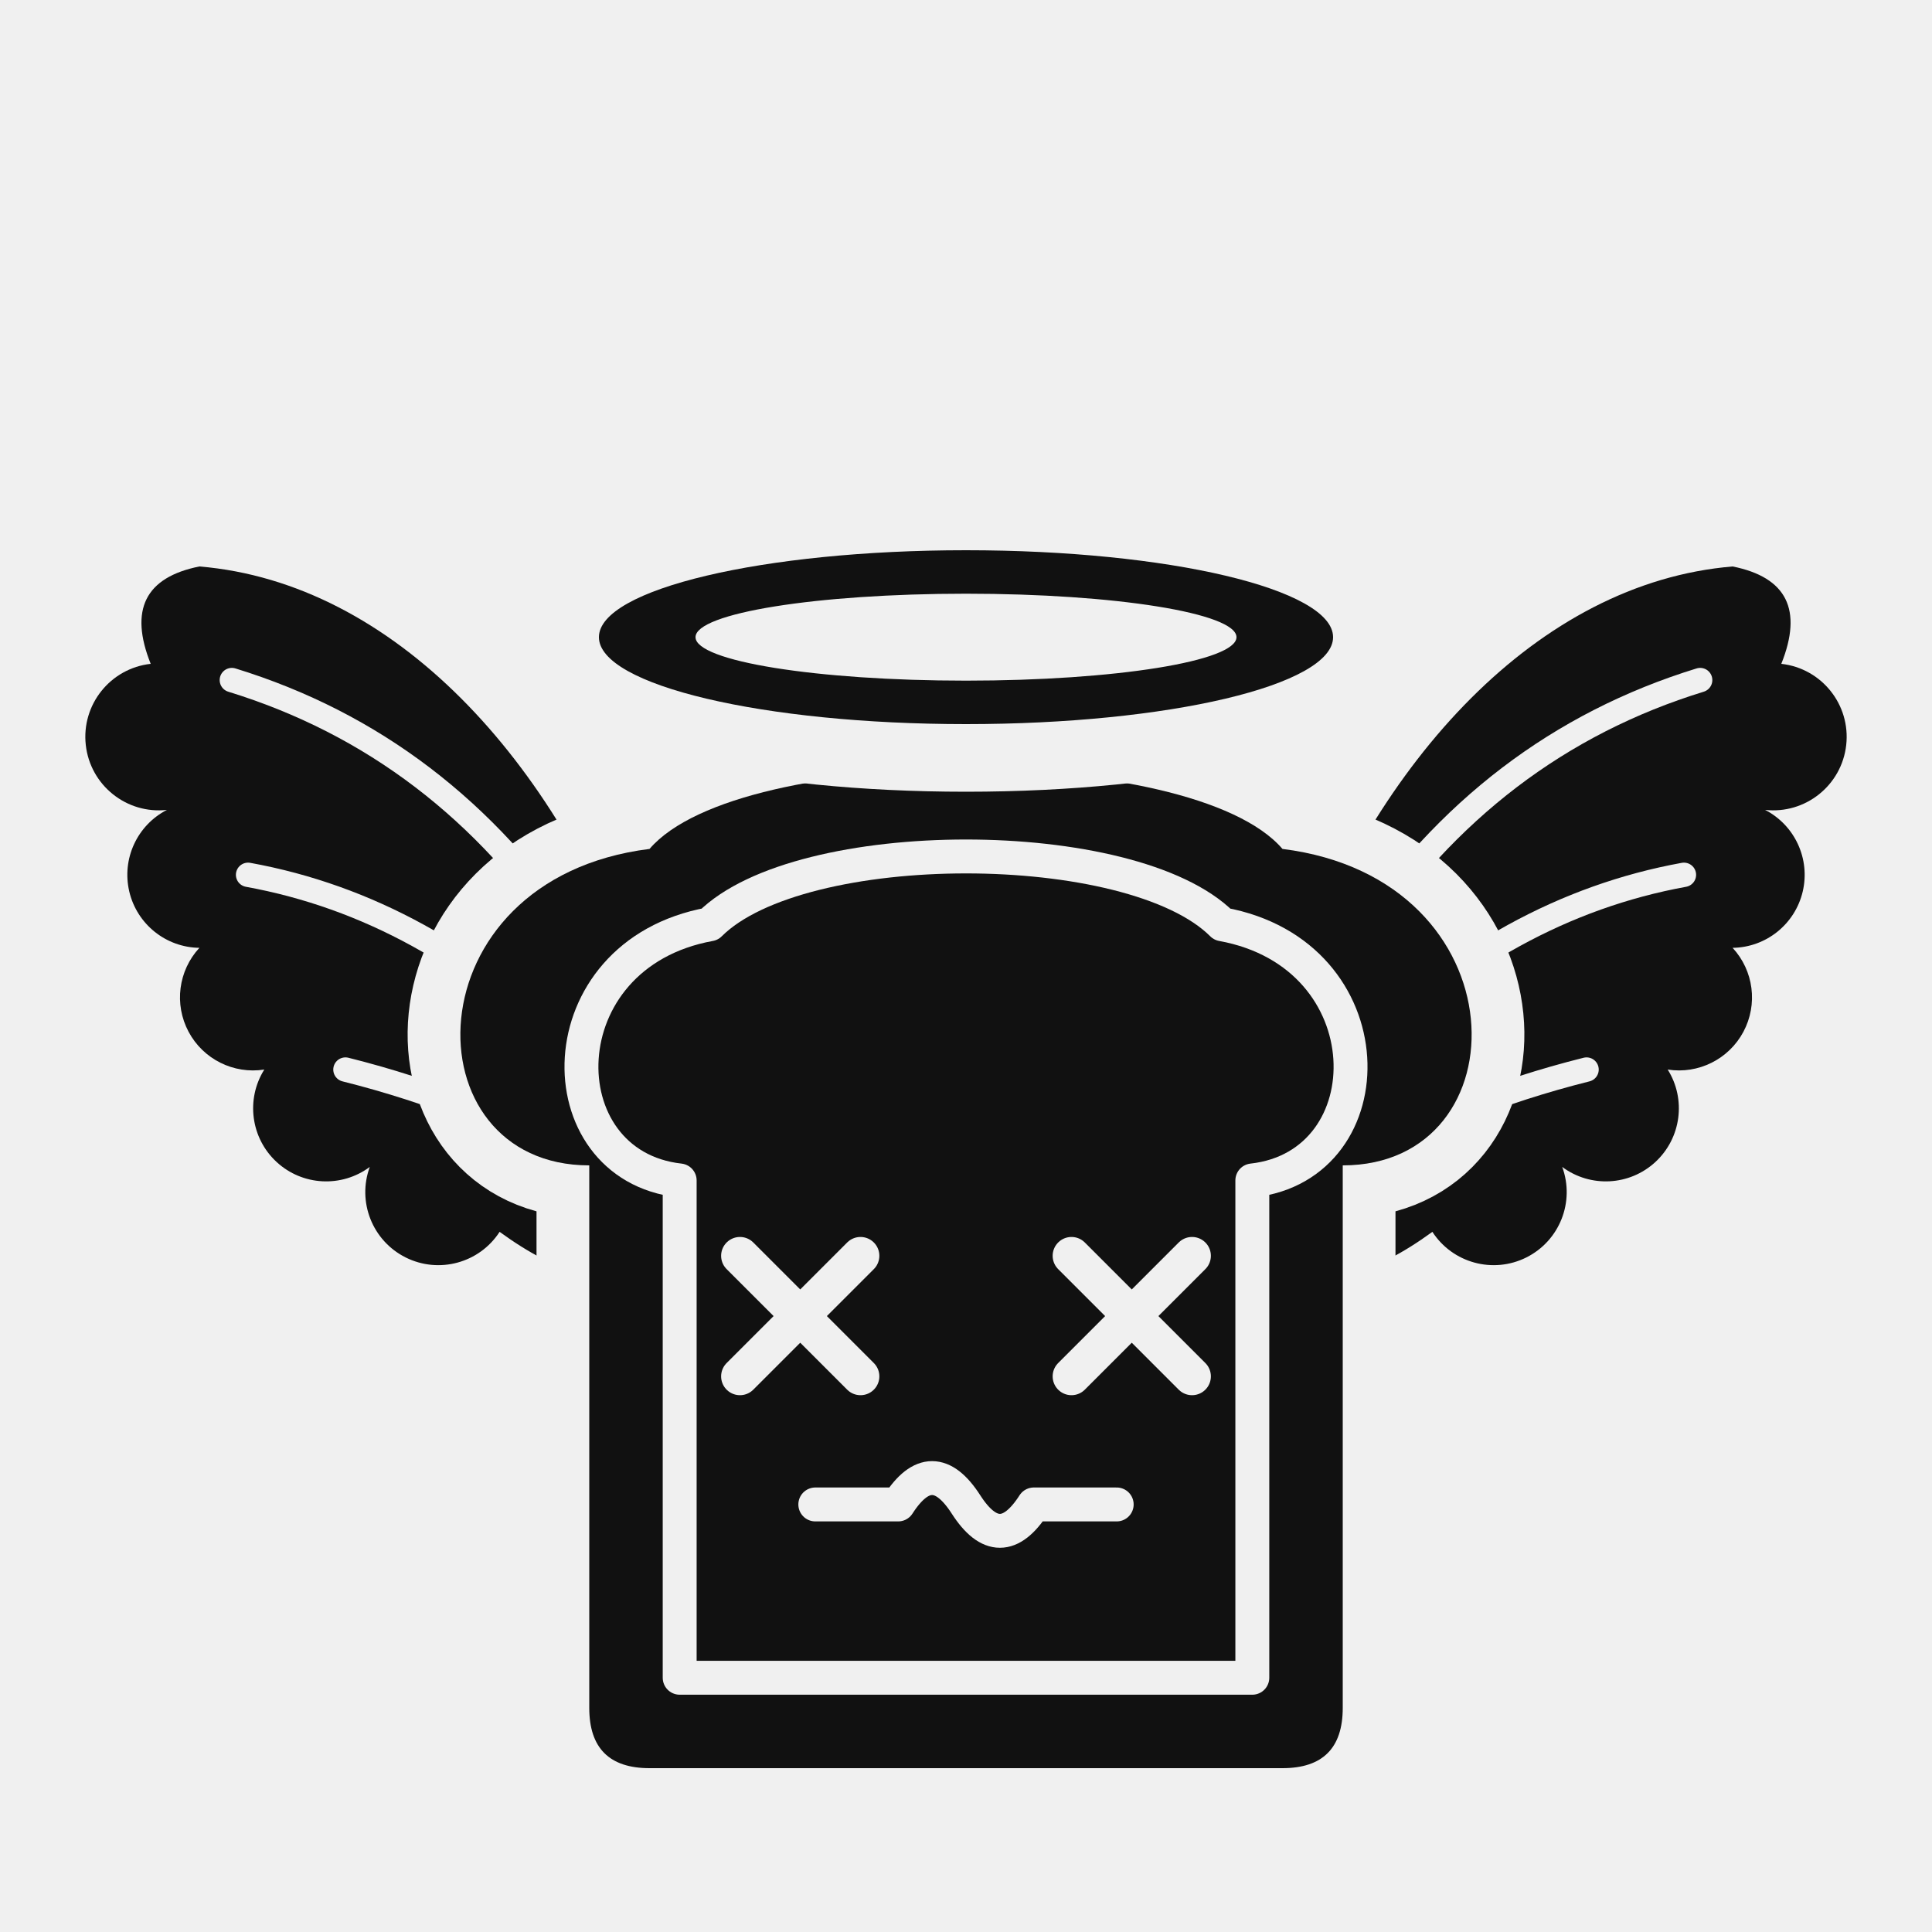
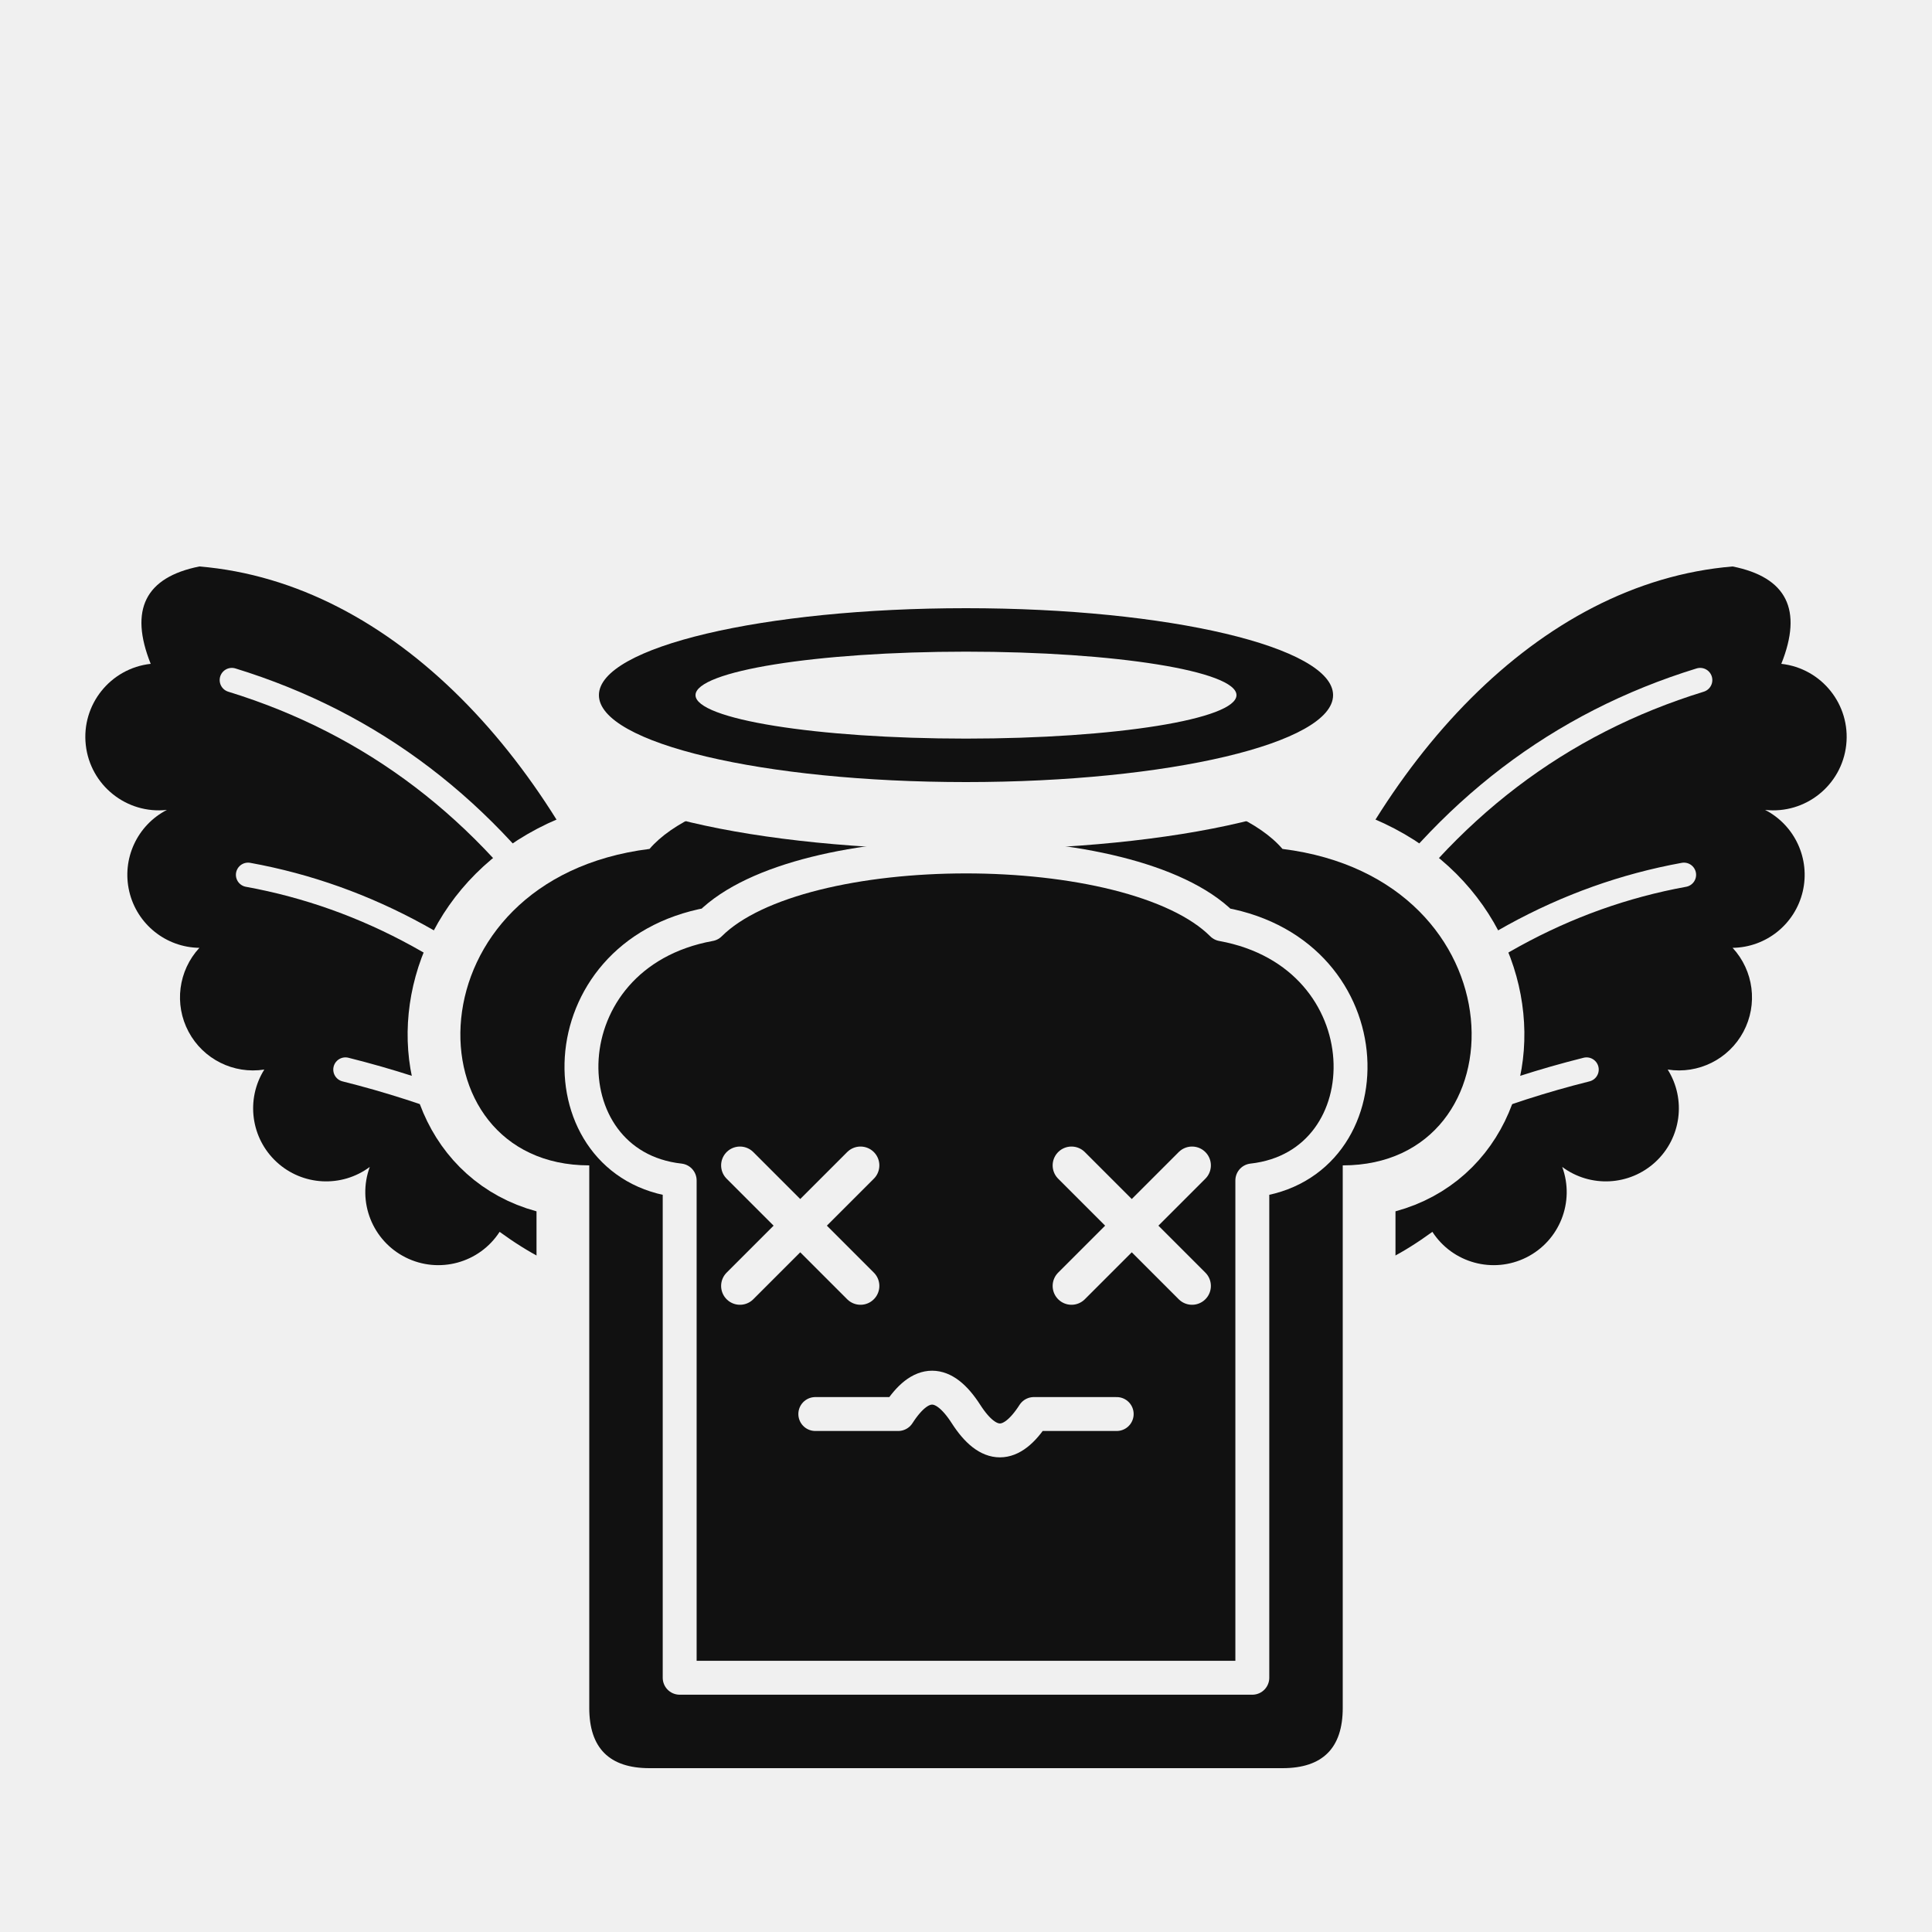
<svg xmlns="http://www.w3.org/2000/svg" viewBox="0 0 200 200" width="1000" height="1000" role="img" aria-label="Heaven Sent">
  <mask id="m-heaven-sent-8" maskUnits="userSpaceOnUse" x="0" y="0" width="200" height="200">
    <rect width="200" height="200" fill="#000" />
    <g fill="#fff" stroke="none">
      <g transform="translate(66,104) scale(0.84) translate(-66,-104)">
        <path d="M66,102 C56,74 36,52 12,50 Q2,52 6,62 A9,9 0 0 0 8,80 A9,9 0 0 0 12,97 A9,9 0 0 0 20,112 A9,9 0 0 0 33,124 A9,9 0 0 0 49,132 Q60,140 66,136 Z" />
      </g>
      <g transform="translate(200,0) scale(-1,1)">
        <g transform="translate(66,104) scale(0.84) translate(-66,-104)">
          <path d="M66,102 C56,74 36,52 12,50 Q2,52 6,62 A9,9 0 0 0 8,80 A9,9 0 0 0 12,97 A9,9 0 0 0 20,112 A9,9 0 0 0 33,124 A9,9 0 0 0 49,132 Q60,140 66,136 Z" />
        </g>
      </g>
    </g>
    <g transform="translate(66,104) scale(0.84) translate(-66,-104)">
      <path d="M16,64 Q42,72 58,96 M18,88 Q40,92 58,110 M30,112 Q46,116 60,124" fill="none" stroke="#000" stroke-width="3" stroke-linecap="round" />
    </g>
    <g transform="translate(200,0) scale(-1,1)">
      <g transform="translate(66,104) scale(0.84) translate(-66,-104)">
        <path d="M16,64 Q42,72 58,96 M18,88 Q40,92 58,110 M30,112 Q46,116 60,124" fill="none" stroke="#000" stroke-width="3" stroke-linecap="round" />
      </g>
    </g>
    <g fill="#000" stroke="#000" stroke-width="14" stroke-linejoin="round">
      <g transform="translate(100,130) scale(0.78) translate(-100,-118)">
        <path d="M50,106 C26,106 26,68 58,64 C70,50 130,50 142,64 C174,68 174,106 150,106 L150,178 Q150,186 142,186 L58,186 Q50,186 50,178 Z" />
      </g>
    </g>
    <g fill="#fff" stroke="none">
      <g transform="translate(100,130) scale(0.78) translate(-100,-118)">
        <path d="M50,106 C26,106 26,68 58,64 C70,50 130,50 142,64 C174,68 174,106 150,106 L150,178 Q150,186 142,186 L58,186 Q50,186 50,178 Z" />
      </g>
    </g>
    <g transform="translate(100,130) scale(0.78) translate(-100,-118)">
      <path d="M62,108 C44,106 44,78 66,74 C78,62 122,62 134,74 C156,78 156,106 138,108 L138,174 L62,174 Z" fill="none" stroke="#000" stroke-width="4.5" stroke-linejoin="round" />
-       <path d="M70,118 L86,134 M86,118 L70,134" stroke="#000" stroke-width="5" stroke-linecap="round" />
-       <path d="M114,118 L130,134 M130,118 L114,134" stroke="#000" stroke-width="5" stroke-linecap="round" />
-       <path d="M80,151 L91,151 Q95.5,144 100,151 Q104.5,158 109,151 L120,151" fill="none" stroke="#000" stroke-width="4.5" stroke-linecap="round" stroke-linejoin="round" />
+       <g transform="translate(0,-12)">
+         <path d="M70,118 L86,134 M86,118 L70,134" stroke="#000" stroke-width="5" stroke-linecap="round" />
+       </g>
+       <g transform="translate(0,-12)">
+         <path d="M114,118 L130,134 M130,118 L114,134" stroke="#000" stroke-width="5" stroke-linecap="round" />
+       </g>
+       <g transform="translate(0,-12)">
+         <path d="M80,151 L91,151 Q95.5,144 100,151 Q104.5,158 109,151 L120,151" fill="none" stroke="#000" stroke-width="4.5" stroke-linecap="round" stroke-linejoin="round" />
+       </g>
    </g>
    <g fill="#000" stroke="#000" stroke-width="14" stroke-linejoin="round">
-       <path fill-rule="evenodd" d="M62,65.96 A38,9 0 1 0 138,65.96 A38,9 0 1 0 62,65.96 Z M72,65.96 A28,4.5 0 1 0 128,65.96 A28,4.5 0 1 0 72,65.96 Z" />
+       <g transform="translate(0,6)">
+         <path fill-rule="evenodd" d="M62,65.96 A38,9 0 1 0 138,65.96 A38,9 0 1 0 62,65.96 Z M72,65.96 A28,4.5 0 1 0 128,65.96 A28,4.5 0 1 0 72,65.96 Z" />
+       </g>
    </g>
    <g fill="#fff" stroke="none">
-       <path fill-rule="evenodd" d="M62,65.96 A38,9 0 1 0 138,65.96 A38,9 0 1 0 62,65.96 Z M72,65.96 A28,4.5 0 1 0 128,65.96 A28,4.5 0 1 0 72,65.96 Z" />
+       <g transform="translate(0,6)">
+         <path fill-rule="evenodd" d="M62,65.96 A38,9 0 1 0 138,65.96 A38,9 0 1 0 62,65.96 Z M72,65.96 A28,4.5 0 1 0 128,65.96 A28,4.5 0 1 0 72,65.96 Z" />
+       </g>
    </g>
  </mask>
  <rect width="200" height="200" fill="#111111" mask="url(#m-heaven-sent-8)" />
</svg>
